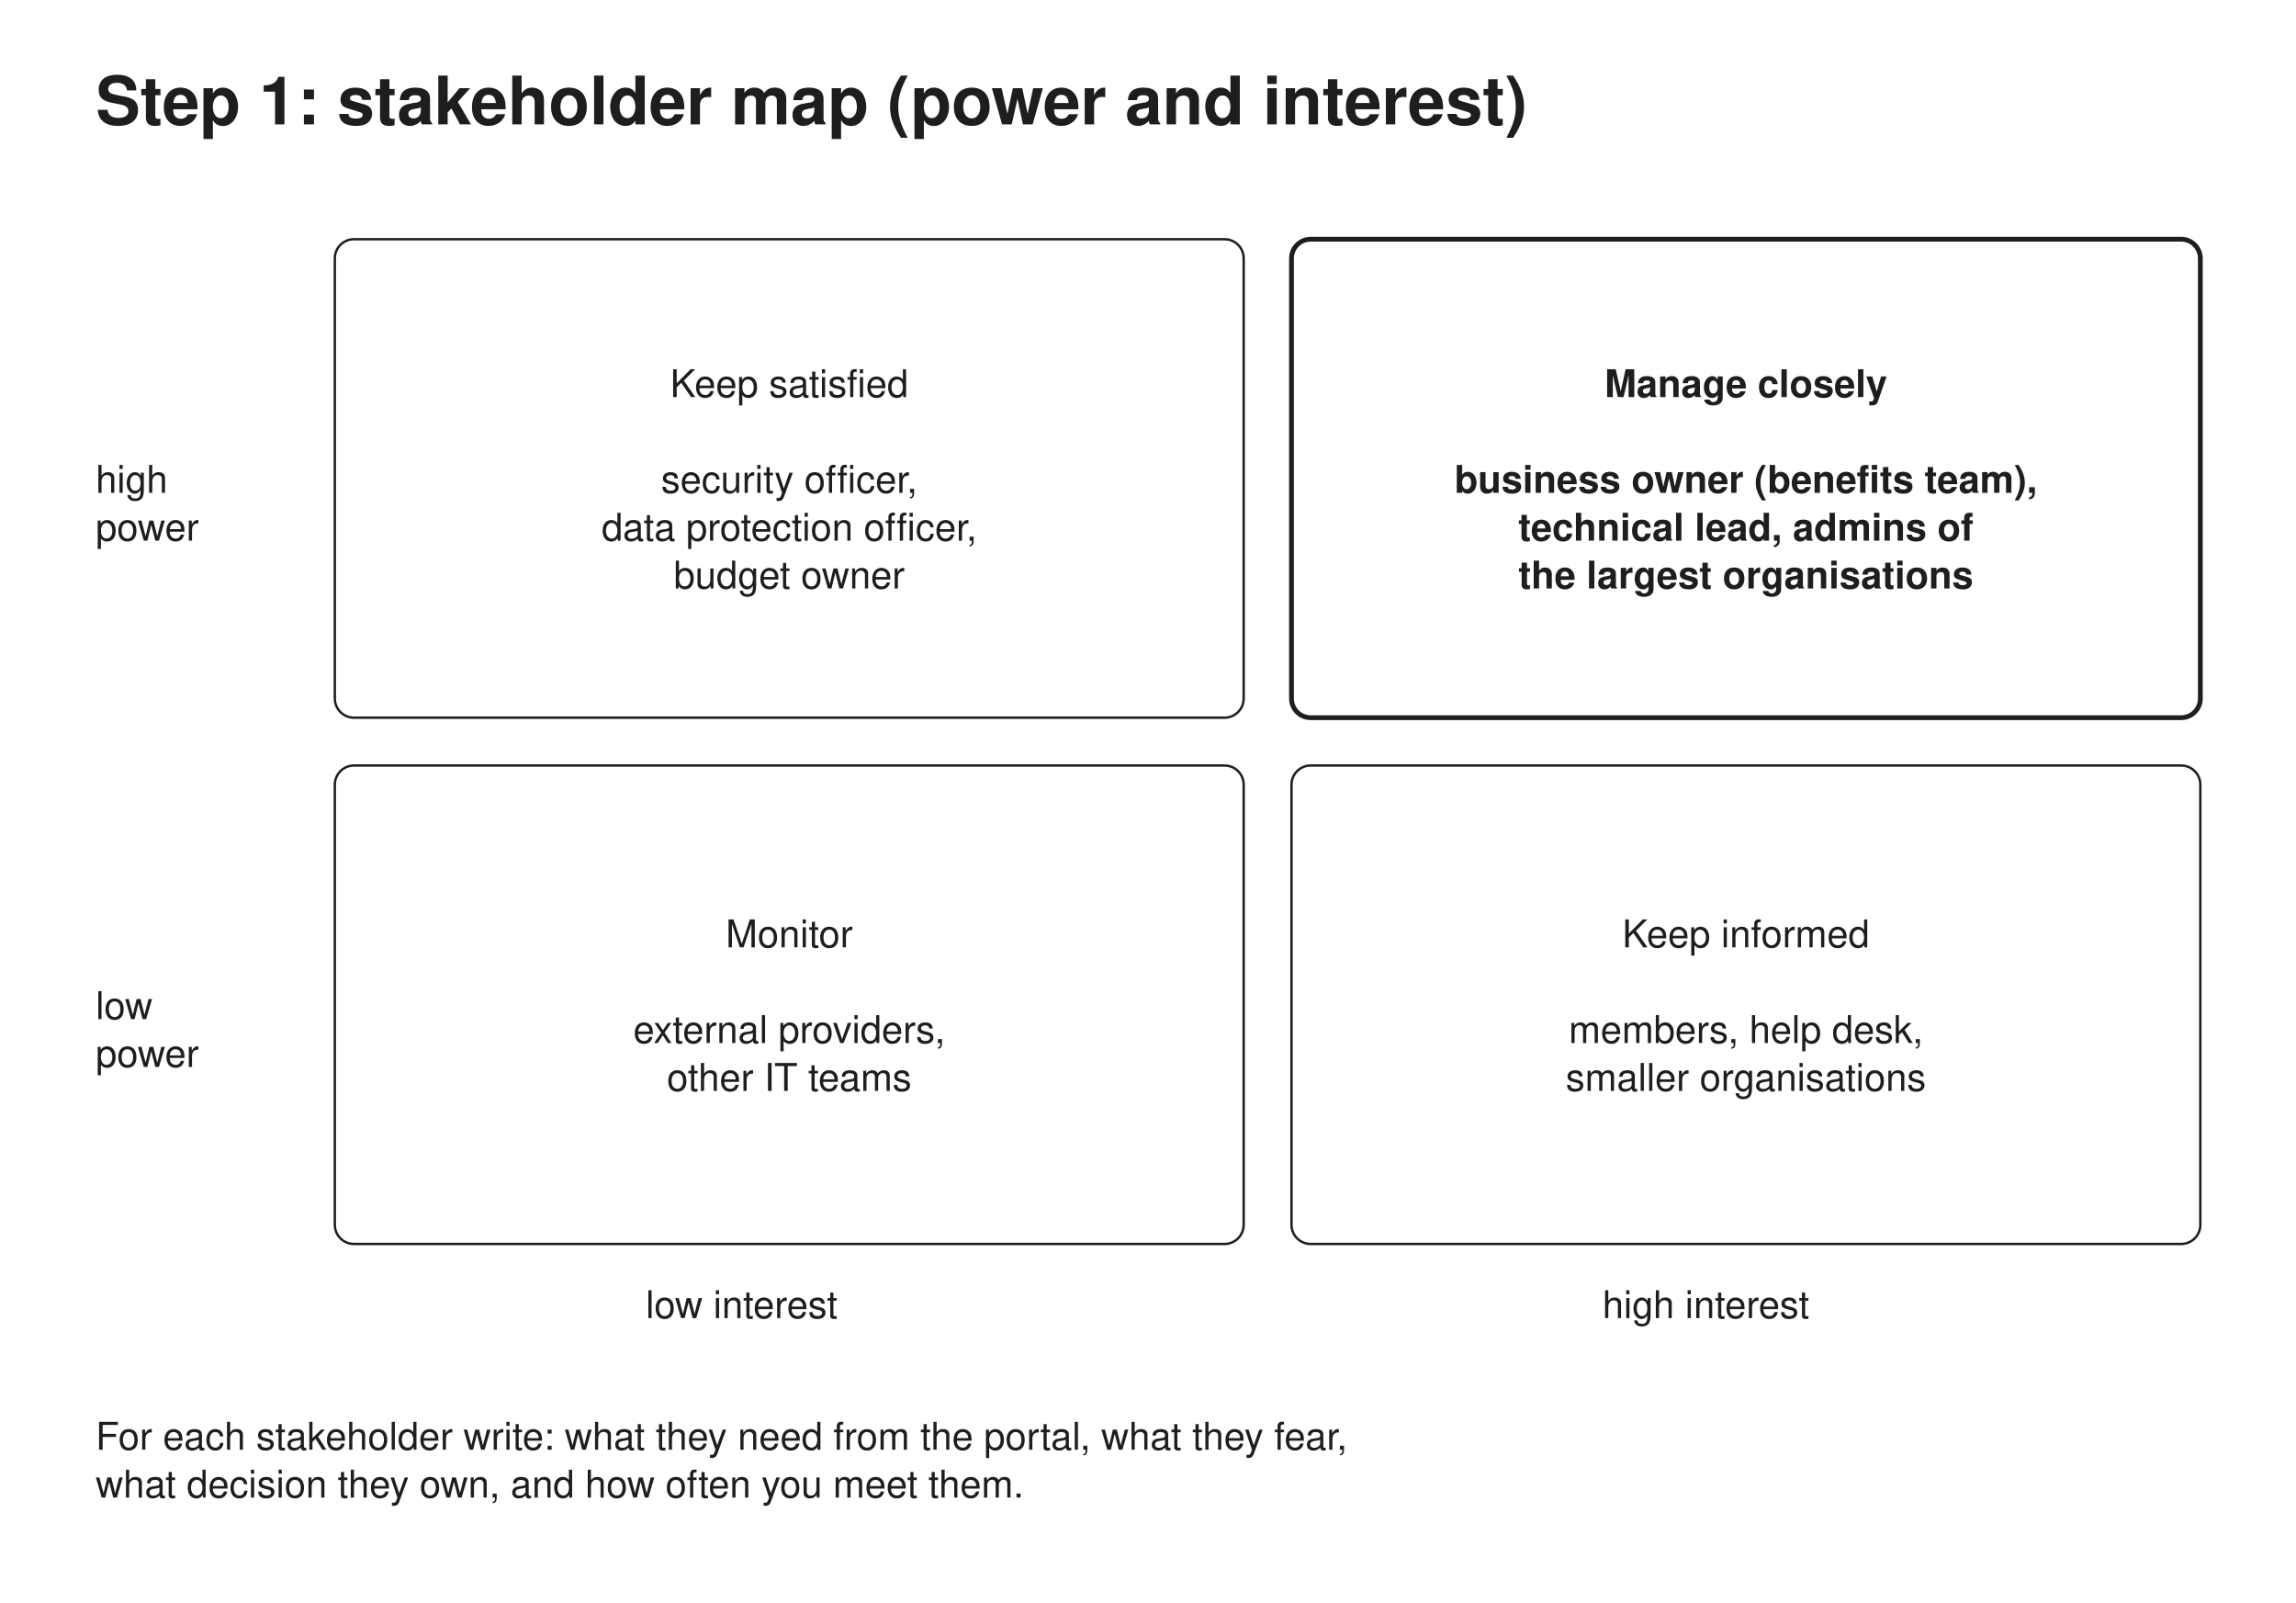
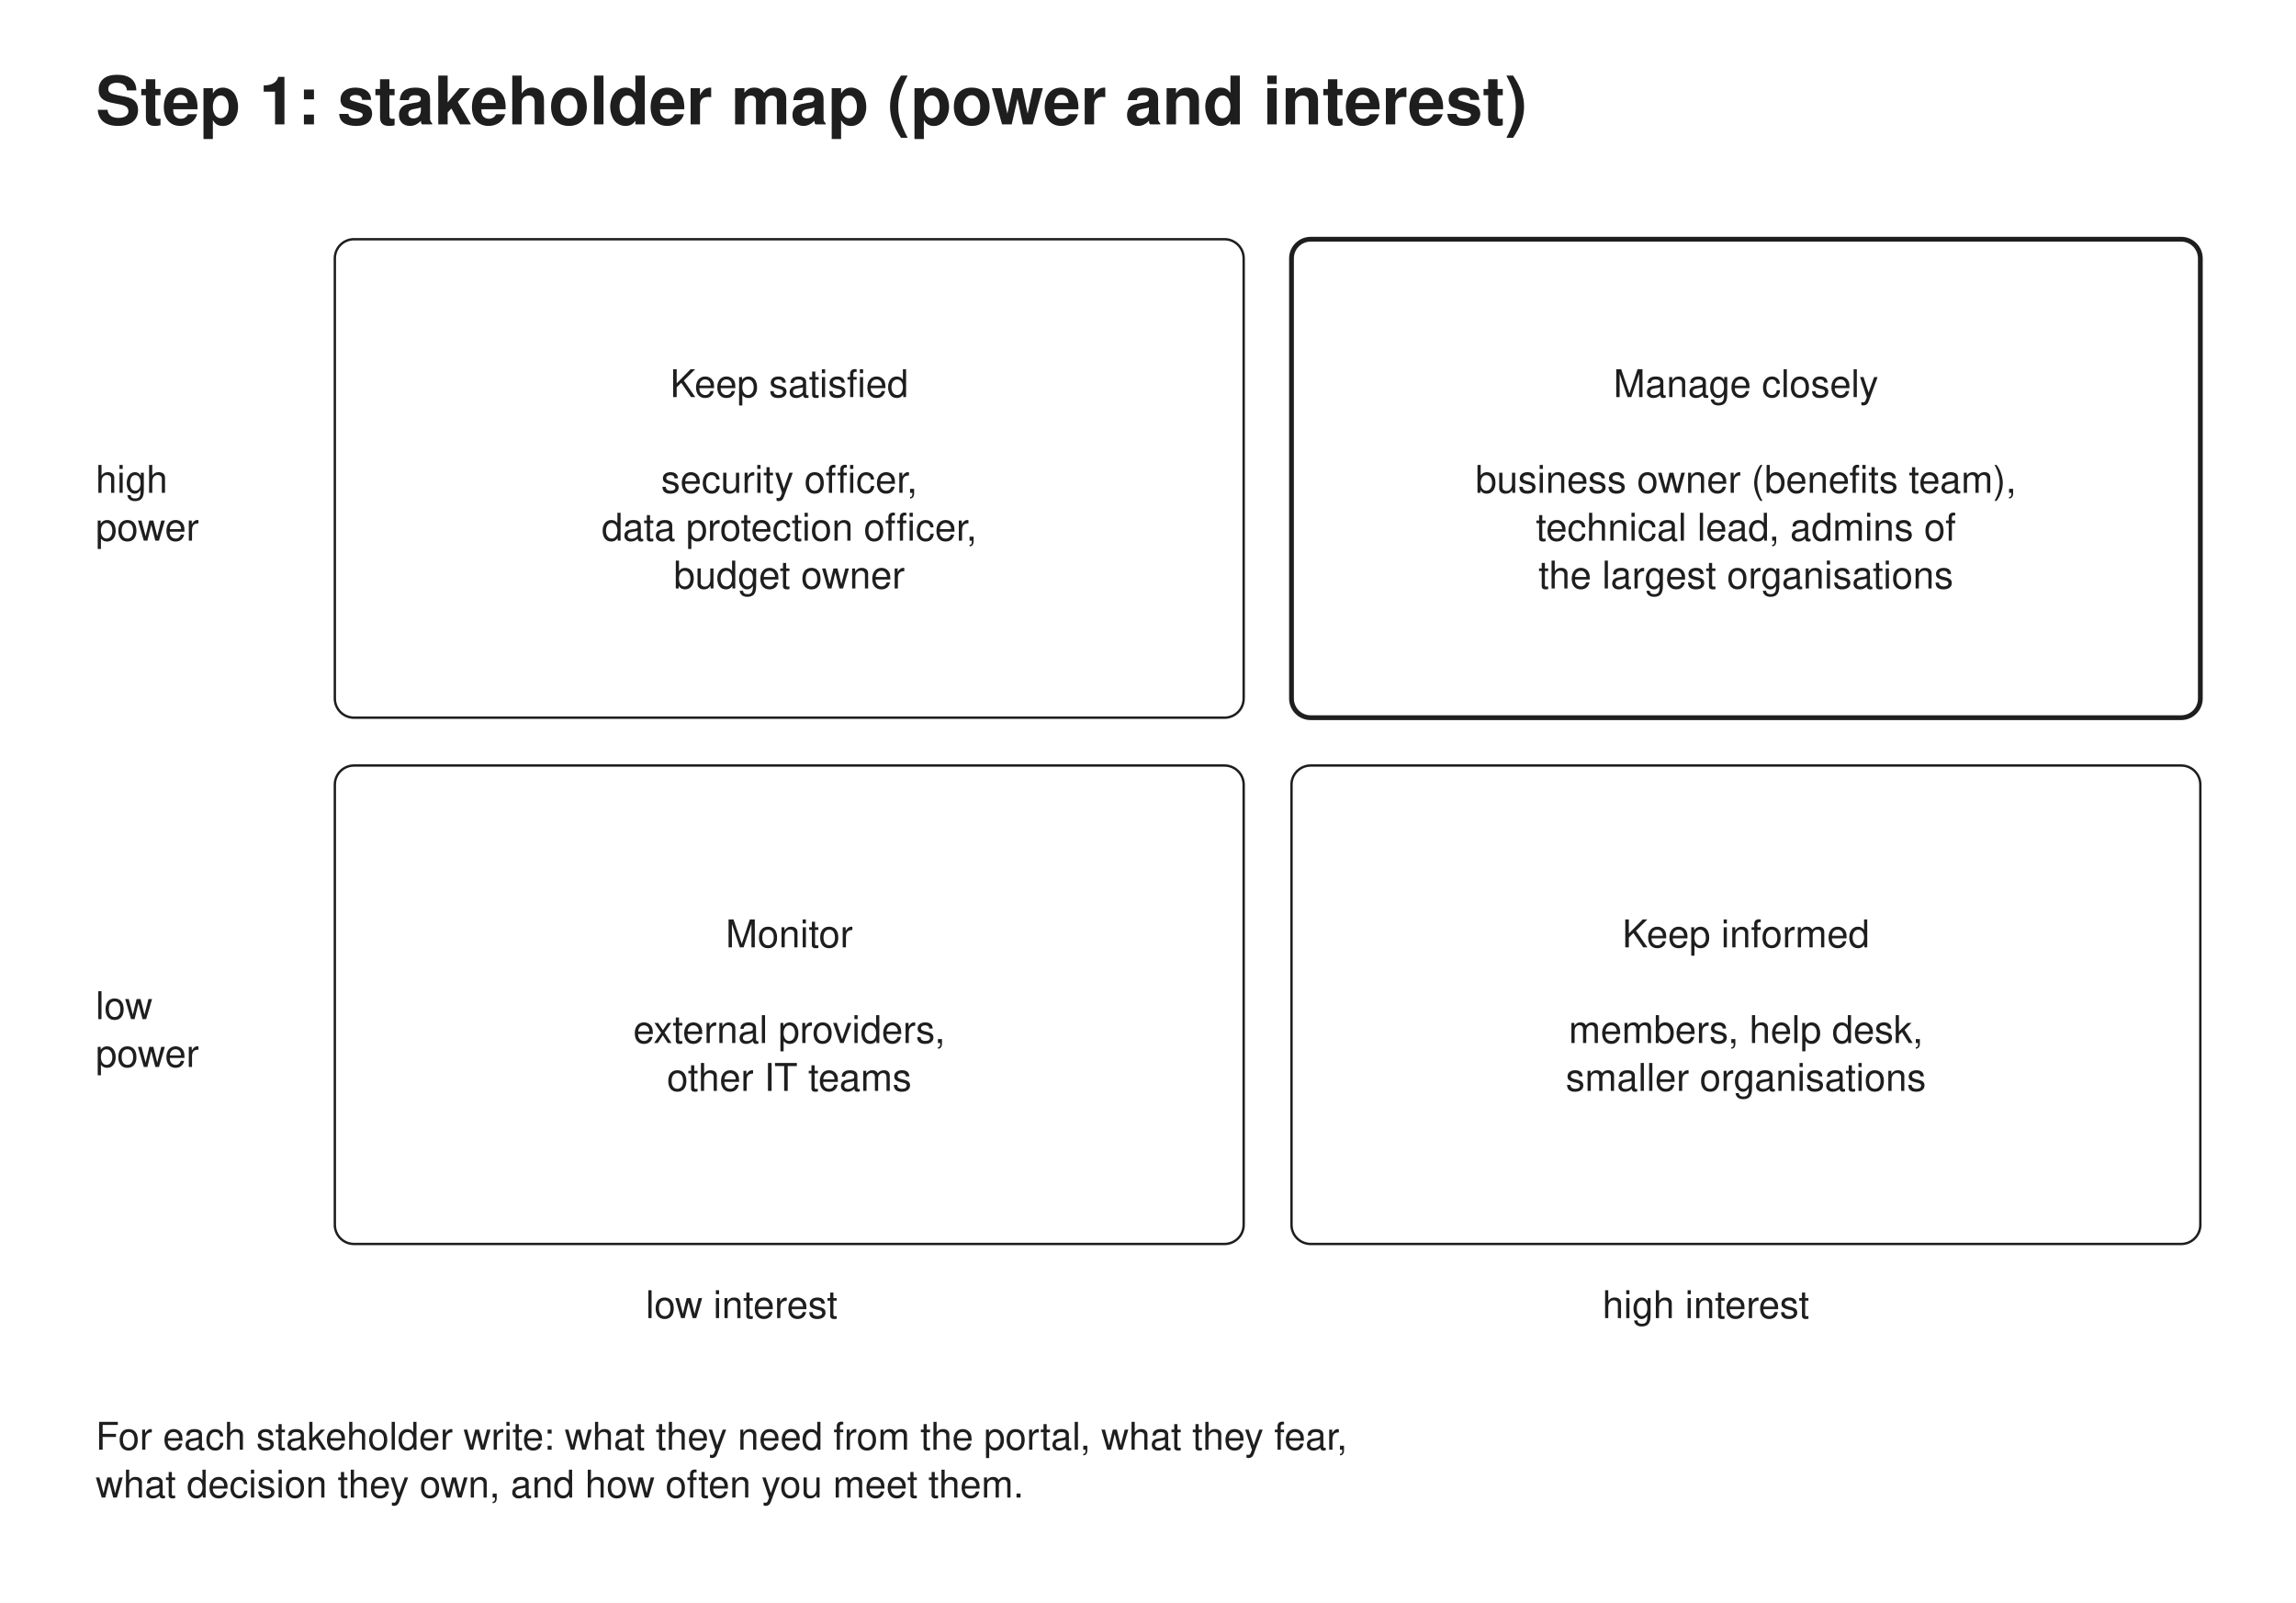
- <svg xmlns="http://www.w3.org/2000/svg" width="960" height="670" viewBox="0 0 960 670" font-family="Helvetica, Arial, sans-serif" fill="#1e1e1e">
+ <svg xmlns="http://www.w3.org/2000/svg" xml:space="preserve" width="960" height="670" viewBox="0 0 960 670" font-family="Helvetica, Arial, sans-serif" fill="#1e1e1e">
  <defs>
    <marker id="head" viewBox="0 0 10 10" refX="9" refY="5" markerWidth="8" markerHeight="8" orient="auto">
      <path d="M0,0 L10,5 L0,10" fill="none" stroke="#1e1e1e" stroke-width="1.5" />
    </marker>
    <marker id="head-start" viewBox="0 0 10 10" refX="1" refY="5" markerWidth="8" markerHeight="8" orient="auto">
      <path d="M10,0 L0,5 L10,10" fill="none" stroke="#1e1e1e" stroke-width="1.5" />
    </marker>
  </defs>
  <rect width="100%" height="100%" fill="#ffffff" />
  <text x="40.0" y="52.0" font-size="28" text-anchor="start" font-weight="bold">Step 1: stakeholder map (power and interest)</text>
  <rect x="140" y="100" width="380" height="200" rx="8" fill="none" stroke="#1e1e1e" stroke-width="1" />
  <text x="330.0" y="166.0" font-size="16" text-anchor="middle">Keep satisfied</text>
  <text x="330.0" y="186.0" font-size="16" text-anchor="middle" />
  <text x="330.0" y="206.0" font-size="16" text-anchor="middle">security officer,</text>
  <text x="330.0" y="226.0" font-size="16" text-anchor="middle">data protection officer,</text>
  <text x="330.0" y="246.0" font-size="16" text-anchor="middle">budget owner</text>
  <rect x="540" y="100" width="380" height="200" rx="8" fill="none" stroke="#1e1e1e" stroke-width="2" />
-   <text x="730.0" y="166.0" font-size="16" text-anchor="middle" font-weight="bold">Manage closely</text>
-   <text x="730.0" y="186.0" font-size="16" text-anchor="middle" font-weight="bold" />
-   <text x="730.0" y="206.0" font-size="16" text-anchor="middle" font-weight="bold">business owner (benefits team),</text>
-   <text x="730.0" y="226.0" font-size="16" text-anchor="middle" font-weight="bold">technical lead, admins of</text>
-   <text x="730.0" y="246.0" font-size="16" text-anchor="middle" font-weight="bold">the largest organisations</text>
+   <text x="730.0" y="166.0" font-size="16" text-anchor="middle">Manage closely</text>
+   <text x="730.0" y="186.0" font-size="16" text-anchor="middle" />
+   <text x="730.0" y="206.0" font-size="16" text-anchor="middle">business owner (benefits team),</text>
+   <text x="730.0" y="226.0" font-size="16" text-anchor="middle">technical lead, admins of</text>
+   <text x="730.0" y="246.0" font-size="16" text-anchor="middle">the largest organisations</text>
  <rect x="140" y="320" width="380" height="200" rx="8" fill="none" stroke="#1e1e1e" stroke-width="1" />
  <text x="330.0" y="396.0" font-size="16" text-anchor="middle">Monitor</text>
  <text x="330.0" y="416.0" font-size="16" text-anchor="middle" />
  <text x="330.0" y="436.0" font-size="16" text-anchor="middle">external providers,</text>
  <text x="330.0" y="456.0" font-size="16" text-anchor="middle">other IT teams</text>
  <rect x="540" y="320" width="380" height="200" rx="8" fill="none" stroke="#1e1e1e" stroke-width="1" />
  <text x="730.0" y="396.0" font-size="16" text-anchor="middle">Keep informed</text>
  <text x="730.0" y="416.0" font-size="16" text-anchor="middle" />
  <text x="730.0" y="436.0" font-size="16" text-anchor="middle">members, help desk,</text>
  <text x="730.0" y="456.0" font-size="16" text-anchor="middle">smaller organisations</text>
  <text x="40.0" y="206.0" font-size="16" text-anchor="start">high</text>
  <text x="40.0" y="226.0" font-size="16" text-anchor="start">power</text>
  <text x="40.0" y="426.0" font-size="16" text-anchor="start">low</text>
  <text x="40.0" y="446.0" font-size="16" text-anchor="start">power</text>
  <text x="270.0" y="551.0" font-size="16" text-anchor="start">low interest</text>
  <text x="670.0" y="551.0" font-size="16" text-anchor="start">high interest</text>
  <text x="40.0" y="606.0" font-size="16" text-anchor="start">For each stakeholder write: what they need from the portal, what they fear,</text>
  <text x="40.0" y="626.0" font-size="16" text-anchor="start">what decision they own, and how often you meet them.</text>
</svg>
